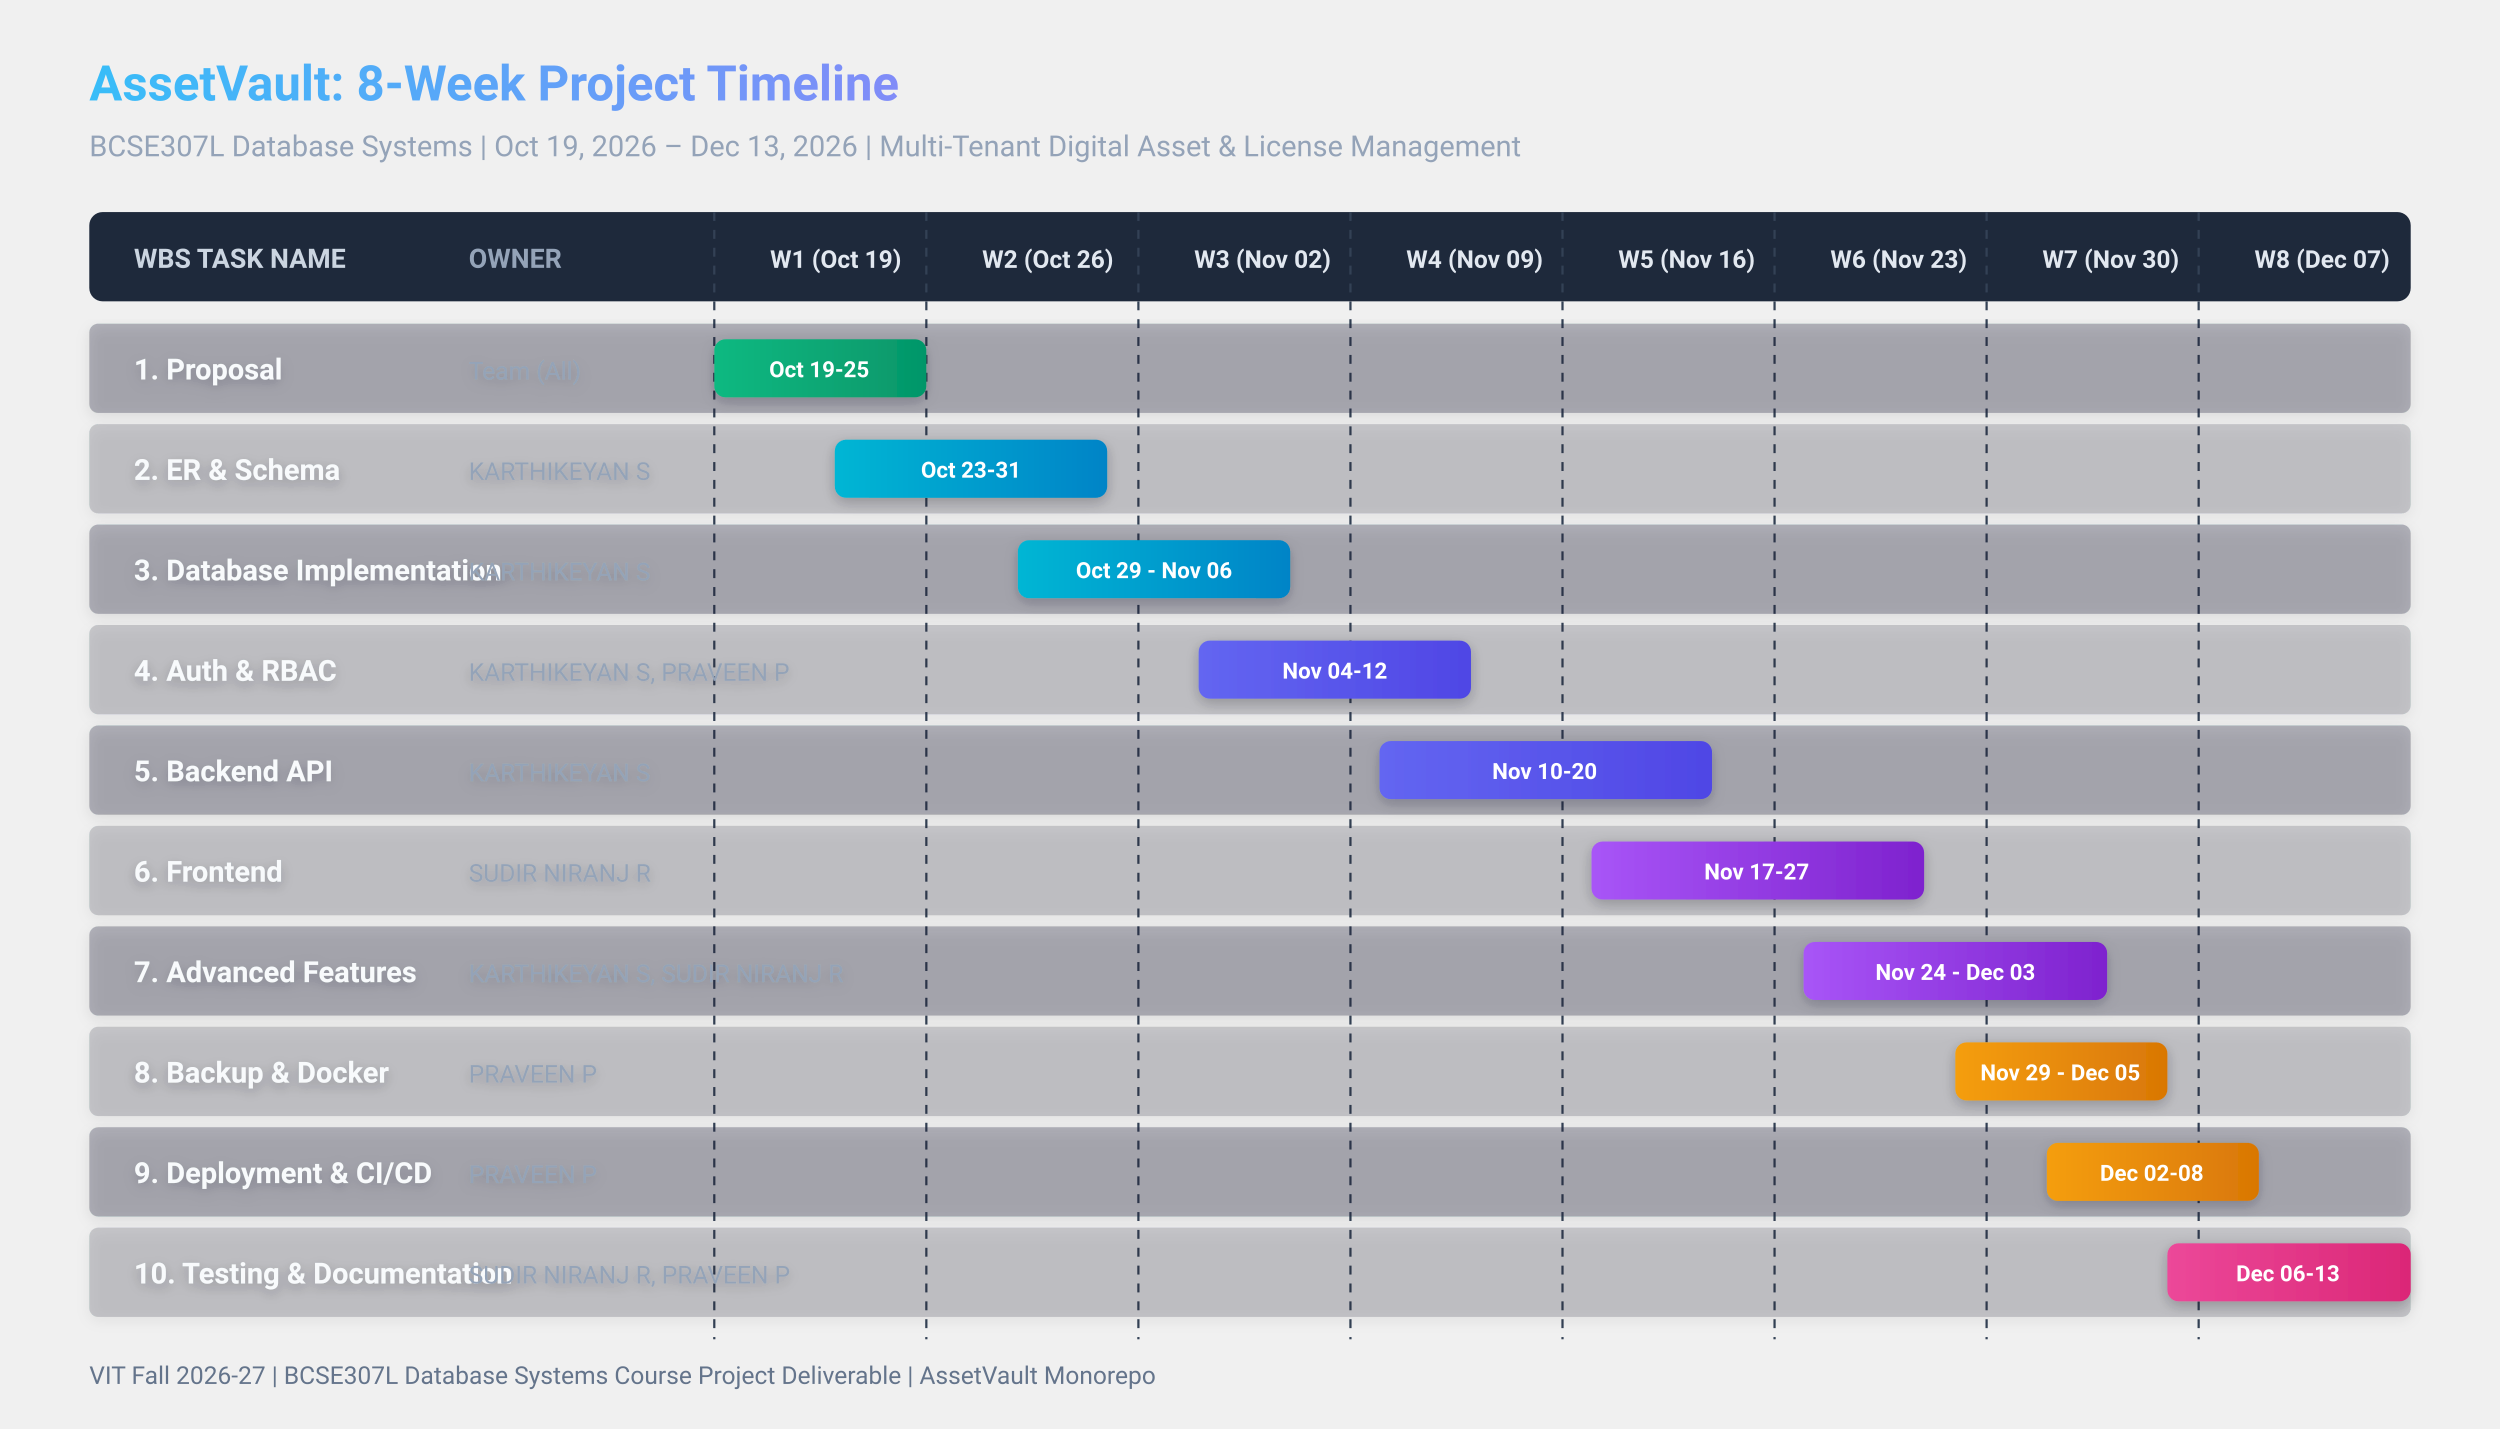
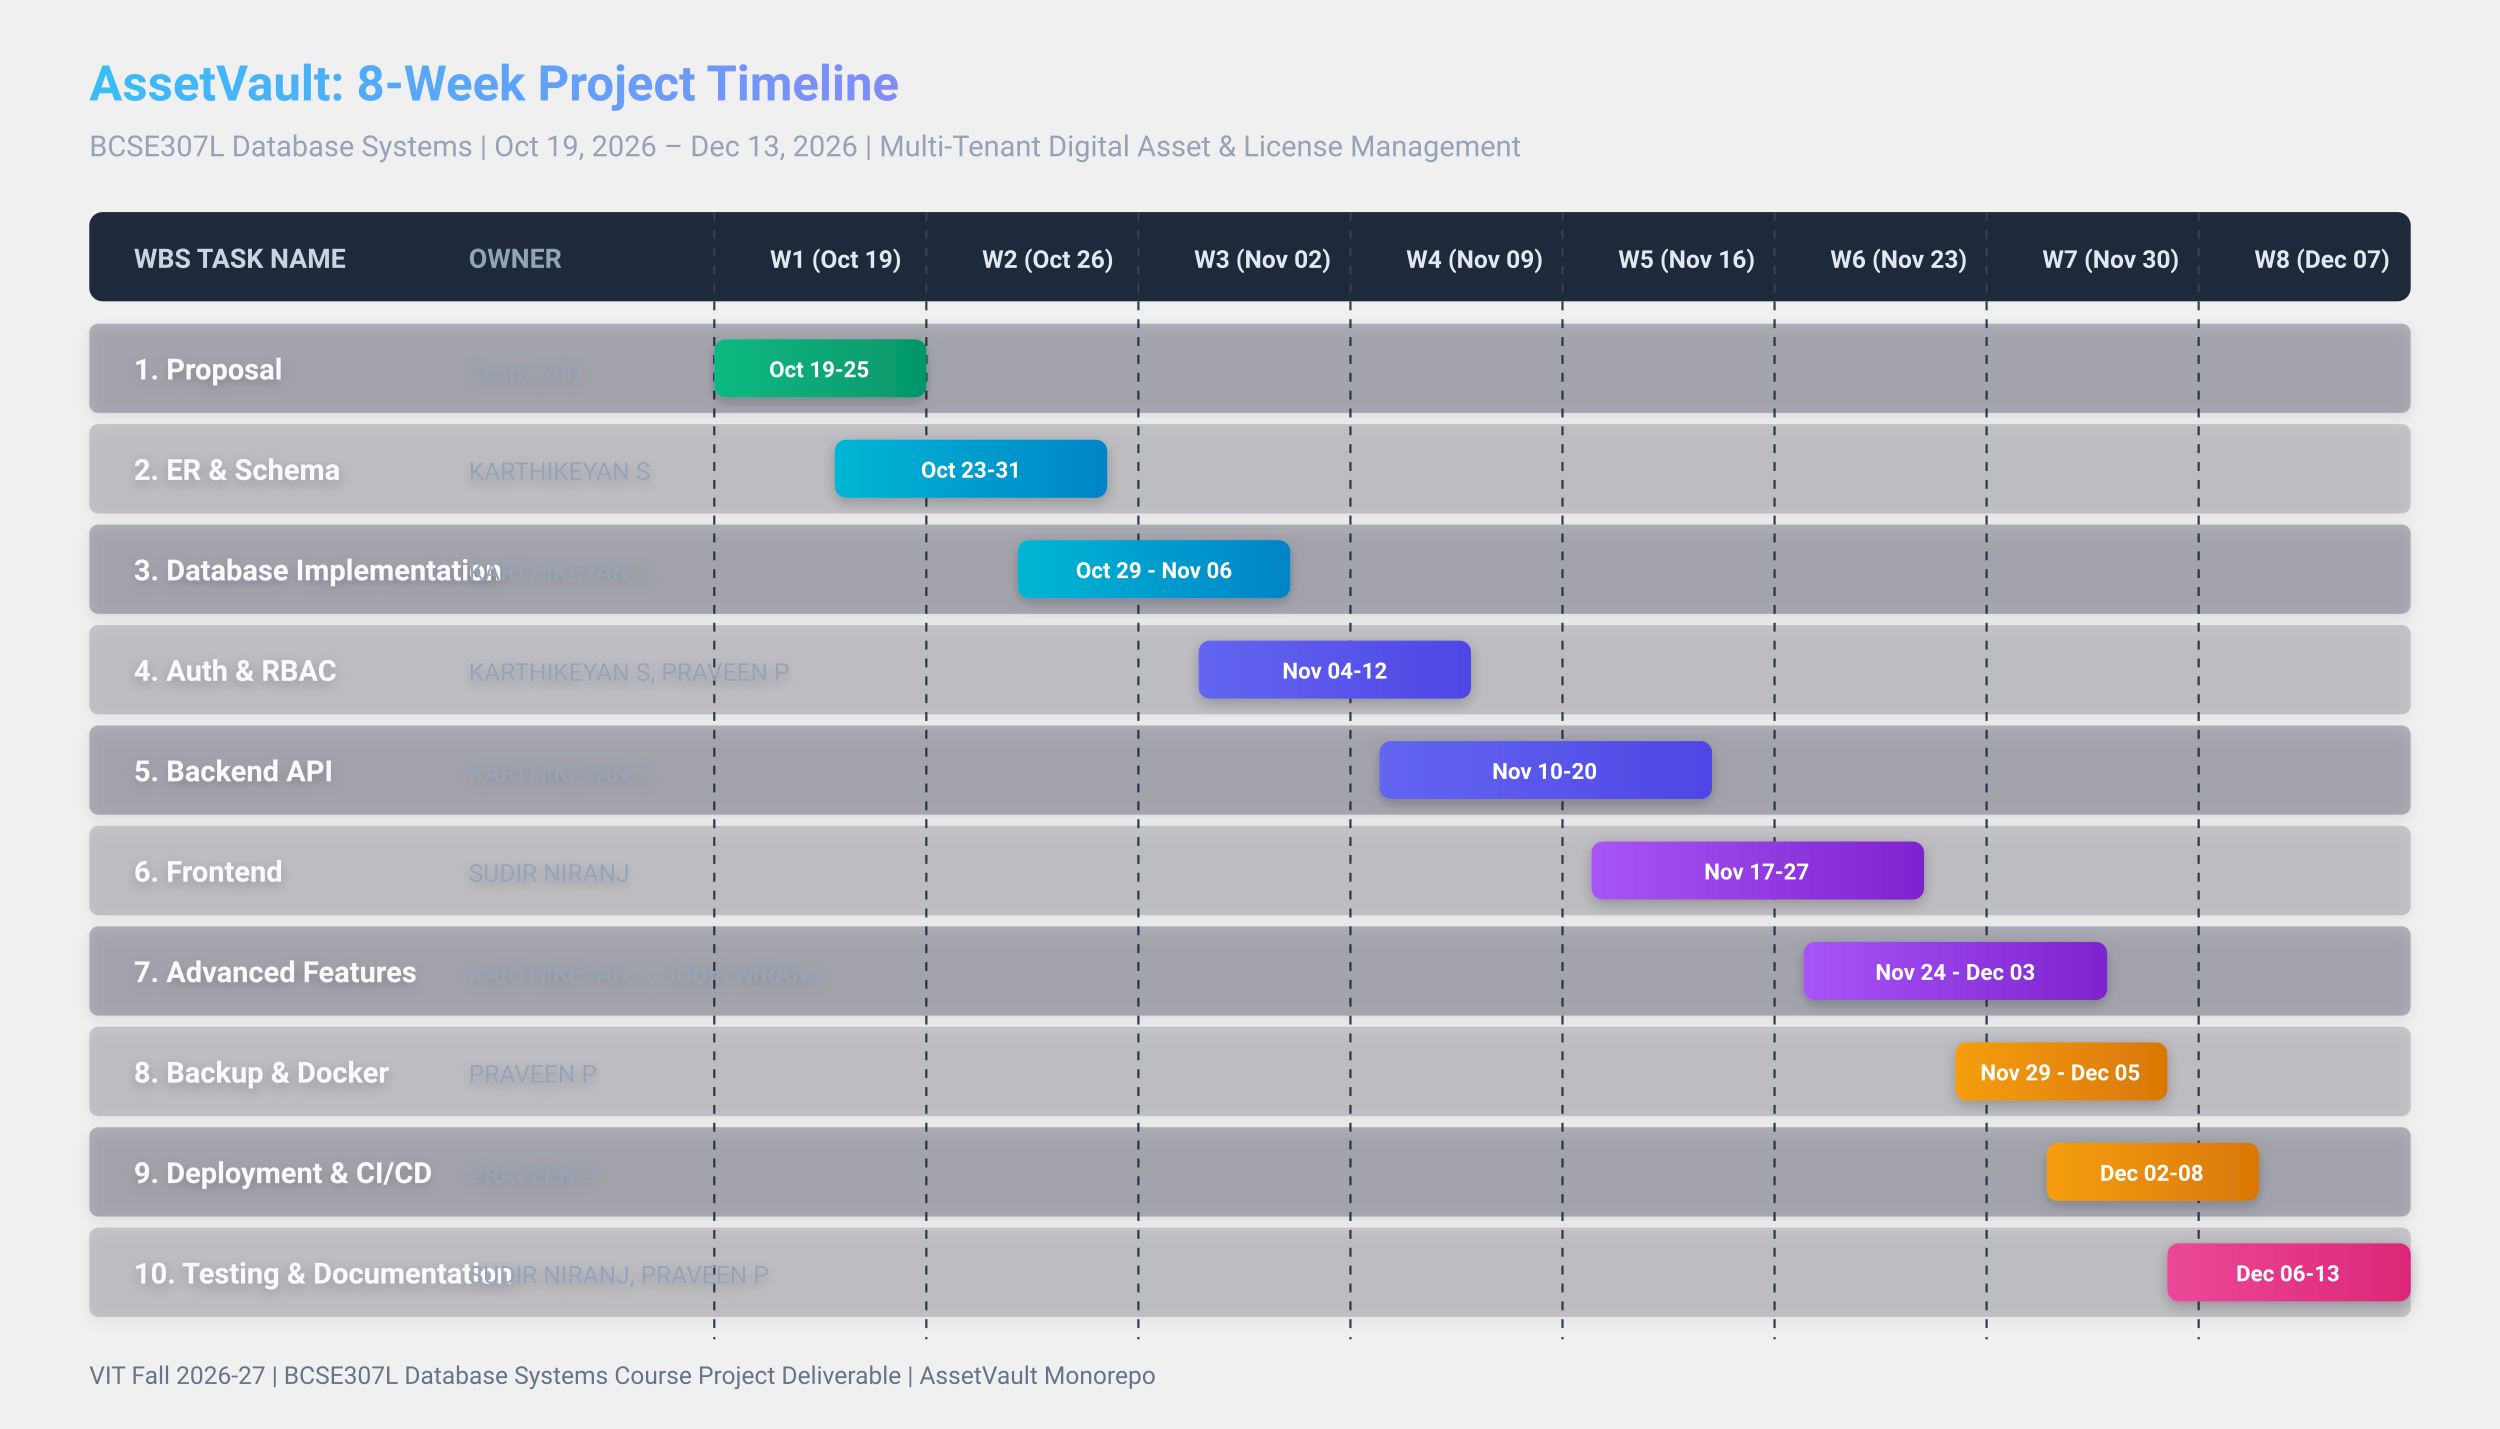
<svg xmlns="http://www.w3.org/2000/svg" viewBox="0 0 1120 640" width="100%" height="100%" style="background:#0f172a;font-family:-apple-system,BlinkMacSystemFont,'Segoe UI',Roboto,Helvetica,Arial,sans-serif;">
  <defs>
    <linearGradient id="headerGrad" x1="0%" y1="0%" x2="100%" y2="0%">
      <stop offset="0%" stop-color="#38bdf8" />
      <stop offset="100%" stop-color="#818cf8" />
    </linearGradient>
    <linearGradient id="barGrad1" x1="0%" y1="0%" x2="100%" y2="0%">
      <stop offset="0%" stop-color="#10b981" />
      <stop offset="100%" stop-color="#059669" />
    </linearGradient>
    <linearGradient id="barGrad2" x1="0%" y1="0%" x2="100%" y2="0%">
      <stop offset="0%" stop-color="#06b6d4" />
      <stop offset="100%" stop-color="#0284c7" />
    </linearGradient>
    <linearGradient id="barGrad3" x1="0%" y1="0%" x2="100%" y2="0%">
      <stop offset="0%" stop-color="#6366f1" />
      <stop offset="100%" stop-color="#4f46e5" />
    </linearGradient>
    <linearGradient id="barGrad4" x1="0%" y1="0%" x2="100%" y2="0%">
      <stop offset="0%" stop-color="#a855f7" />
      <stop offset="100%" stop-color="#7e22ce" />
    </linearGradient>
    <linearGradient id="barGrad5" x1="0%" y1="0%" x2="100%" y2="0%">
      <stop offset="0%" stop-color="#ec4899" />
      <stop offset="100%" stop-color="#db2777" />
    </linearGradient>
    <linearGradient id="barGrad6" x1="0%" y1="0%" x2="100%" y2="0%">
      <stop offset="0%" stop-color="#f59e0b" />
      <stop offset="100%" stop-color="#d97706" />
    </linearGradient>
    <filter id="shadow" x="-5%" y="-10%" width="110%" height="130%">
      <feDropShadow dx="0" dy="2" stdDeviation="3" flood-opacity="0.3" />
    </filter>
  </defs>
  <text x="40" y="45" font-size="22" font-weight="700" fill="url(#headerGrad)">AssetVault: 8-Week Project Timeline</text>
  <text x="40" y="70" font-size="13" fill="#94a3b8">BCSE307L Database Systems | Oct 19, 2026 – Dec 13, 2026 | Multi-Tenant Digital Asset &amp; License Management</text>
  <rect x="40" y="95" width="1040" height="40" rx="6" fill="#1e293b" />
  <text x="60" y="120" font-size="12" font-weight="600" fill="#cbd5e1">WBS TASK NAME</text>
  <text x="210" y="120" font-size="12" font-weight="600" fill="#94a3b8">OWNER</text>
  <line x1="320" y1="95" x2="320" y2="600" stroke="#334155" stroke-width="1" stroke-dasharray="4 4" />
  <text x="345" y="120" font-size="11" font-weight="600" fill="#e2e8f0">W1 (Oct 19)</text>
  <line x1="415" y1="95" x2="415" y2="600" stroke="#334155" stroke-width="1" stroke-dasharray="4 4" />
  <text x="440" y="120" font-size="11" font-weight="600" fill="#e2e8f0">W2 (Oct 26)</text>
  <line x1="510" y1="95" x2="510" y2="600" stroke="#334155" stroke-width="1" stroke-dasharray="4 4" />
  <text x="535" y="120" font-size="11" font-weight="600" fill="#e2e8f0">W3 (Nov 02)</text>
  <line x1="605" y1="95" x2="605" y2="600" stroke="#334155" stroke-width="1" stroke-dasharray="4 4" />
  <text x="630" y="120" font-size="11" font-weight="600" fill="#e2e8f0">W4 (Nov 09)</text>
  <line x1="700" y1="95" x2="700" y2="600" stroke="#334155" stroke-width="1" stroke-dasharray="4 4" />
  <text x="725" y="120" font-size="11" font-weight="600" fill="#e2e8f0">W5 (Nov 16)</text>
  <line x1="795" y1="95" x2="795" y2="600" stroke="#334155" stroke-width="1" stroke-dasharray="4 4" />
  <text x="820" y="120" font-size="11" font-weight="600" fill="#e2e8f0">W6 (Nov 23)</text>
  <line x1="890" y1="95" x2="890" y2="600" stroke="#334155" stroke-width="1" stroke-dasharray="4 4" />
  <text x="915" y="120" font-size="11" font-weight="600" fill="#e2e8f0">W7 (Nov 30)</text>
  <line x1="985" y1="95" x2="985" y2="600" stroke="#334155" stroke-width="1" stroke-dasharray="4 4" />
  <text x="1010" y="120" font-size="11" font-weight="600" fill="#e2e8f0">W8 (Dec 07)</text>
  <g filter="url(#shadow)">
    <rect x="40" y="145" width="1040" height="40" rx="4" fill="#1e293b" fill-opacity="0.3" />
    <text x="60" y="170" font-size="13" font-weight="600" fill="#f8fafc">1. Proposal</text>
    <text x="210" y="170" font-size="11" fill="#94a3b8">Team (All)</text>
    <rect x="320" y="152" width="95" height="26" rx="5" fill="url(#barGrad1)" />
    <text x="367" y="169" font-size="10" font-weight="600" fill="#ffffff" text-anchor="middle">Oct 19-25</text>
  </g>
  <g filter="url(#shadow)">
    <rect x="40" y="190" width="1040" height="40" rx="4" fill="#1e293b" fill-opacity="0.2" />
    <text x="60" y="215" font-size="13" font-weight="600" fill="#f8fafc">2. ER &amp; Schema</text>
    <text x="210" y="215" font-size="11" fill="#94a3b8">KARTHIKEYAN S</text>
    <rect x="374" y="197" width="122" height="26" rx="5" fill="url(#barGrad2)" />
    <text x="435" y="214" font-size="10" font-weight="600" fill="#ffffff" text-anchor="middle">Oct 23-31</text>
  </g>
  <g filter="url(#shadow)">
    <rect x="40" y="235" width="1040" height="40" rx="4" fill="#1e293b" fill-opacity="0.3" />
    <text x="60" y="260" font-size="13" font-weight="600" fill="#f8fafc">3. Database Implementation</text>
    <text x="210" y="260" font-size="11" fill="#94a3b8">KARTHIKEYAN S</text>
    <rect x="456" y="242" width="122" height="26" rx="5" fill="url(#barGrad2)" />
    <text x="517" y="259" font-size="10" font-weight="600" fill="#ffffff" text-anchor="middle">Oct 29 - Nov 06</text>
  </g>
  <g filter="url(#shadow)">
    <rect x="40" y="280" width="1040" height="40" rx="4" fill="#1e293b" fill-opacity="0.2" />
    <text x="60" y="305" font-size="13" font-weight="600" fill="#f8fafc">4. Auth &amp; RBAC</text>
    <text x="210" y="305" font-size="11" fill="#94a3b8">KARTHIKEYAN S, PRAVEEN P</text>
    <rect x="537" y="287" width="122" height="26" rx="5" fill="url(#barGrad3)" />
    <text x="598" y="304" font-size="10" font-weight="600" fill="#ffffff" text-anchor="middle">Nov 04-12</text>
  </g>
  <g filter="url(#shadow)">
    <rect x="40" y="325" width="1040" height="40" rx="4" fill="#1e293b" fill-opacity="0.3" />
    <text x="60" y="350" font-size="13" font-weight="600" fill="#f8fafc">5. Backend API</text>
    <text x="210" y="350" font-size="11" fill="#94a3b8">KARTHIKEYAN S</text>
    <rect x="618" y="332" width="149" height="26" rx="5" fill="url(#barGrad3)" />
    <text x="692" y="349" font-size="10" font-weight="600" fill="#ffffff" text-anchor="middle">Nov 10-20</text>
  </g>
  <g filter="url(#shadow)">
    <rect x="40" y="370" width="1040" height="40" rx="4" fill="#1e293b" fill-opacity="0.2" />
    <text x="60" y="395" font-size="13" font-weight="600" fill="#f8fafc">6. Frontend</text>
-     <text x="210" y="395" font-size="11" fill="#94a3b8">SUDIR NIRANJ R</text>
+     <text x="210" y="395" font-size="11" fill="#94a3b8">SUDIR NIRANJ</text>
    <rect x="713" y="377" width="149" height="26" rx="5" fill="url(#barGrad4)" />
    <text x="787" y="394" font-size="10" font-weight="600" fill="#ffffff" text-anchor="middle">Nov 17-27</text>
  </g>
  <g filter="url(#shadow)">
    <rect x="40" y="415" width="1040" height="40" rx="4" fill="#1e293b" fill-opacity="0.3" />
    <text x="60" y="440" font-size="13" font-weight="600" fill="#f8fafc">7. Advanced Features</text>
-     <text x="210" y="440" font-size="11" fill="#94a3b8">KARTHIKEYAN S, SUDIR NIRANJ R</text>
+     <text x="210" y="440" font-size="11" fill="#94a3b8">KARTHIKEYAN S, SUDIR NIRANJ</text>
    <rect x="808" y="422" width="136" height="26" rx="5" fill="url(#barGrad4)" />
    <text x="876" y="439" font-size="10" font-weight="600" fill="#ffffff" text-anchor="middle">Nov 24 - Dec 03</text>
  </g>
  <g filter="url(#shadow)">
    <rect x="40" y="460" width="1040" height="40" rx="4" fill="#1e293b" fill-opacity="0.2" />
    <text x="60" y="485" font-size="13" font-weight="600" fill="#f8fafc">8. Backup &amp; Docker</text>
    <text x="210" y="485" font-size="11" fill="#94a3b8">PRAVEEN P</text>
    <rect x="876" y="467" width="95" height="26" rx="5" fill="url(#barGrad6)" />
    <text x="923" y="484" font-size="10" font-weight="600" fill="#ffffff" text-anchor="middle">Nov 29 - Dec 05</text>
  </g>
  <g filter="url(#shadow)">
    <rect x="40" y="505" width="1040" height="40" rx="4" fill="#1e293b" fill-opacity="0.3" />
    <text x="60" y="530" font-size="13" font-weight="600" fill="#f8fafc">9. Deployment &amp; CI/CD</text>
    <text x="210" y="530" font-size="11" fill="#94a3b8">PRAVEEN P</text>
    <rect x="917" y="512" width="95" height="26" rx="5" fill="url(#barGrad6)" />
    <text x="964" y="529" font-size="10" font-weight="600" fill="#ffffff" text-anchor="middle">Dec 02-08</text>
  </g>
  <g filter="url(#shadow)">
    <rect x="40" y="550" width="1040" height="40" rx="4" fill="#1e293b" fill-opacity="0.2" />
    <text x="60" y="575" font-size="13" font-weight="600" fill="#f8fafc">10. Testing &amp; Documentation</text>
-     <text x="210" y="575" font-size="11" fill="#94a3b8">SUDIR NIRANJ R, PRAVEEN P</text>
+     <text x="210" y="575" font-size="11" fill="#94a3b8">SUDIR NIRANJ, PRAVEEN P</text>
    <rect x="971" y="557" width="109" height="26" rx="5" fill="url(#barGrad5)" />
    <text x="1025" y="574" font-size="10" font-weight="600" fill="#ffffff" text-anchor="middle">Dec 06-13</text>
  </g>
  <text x="40" y="620" font-size="11" fill="#64748b">VIT Fall 2026-27 | BCSE307L Database Systems Course Project Deliverable | AssetVault Monorepo</text>
</svg>
